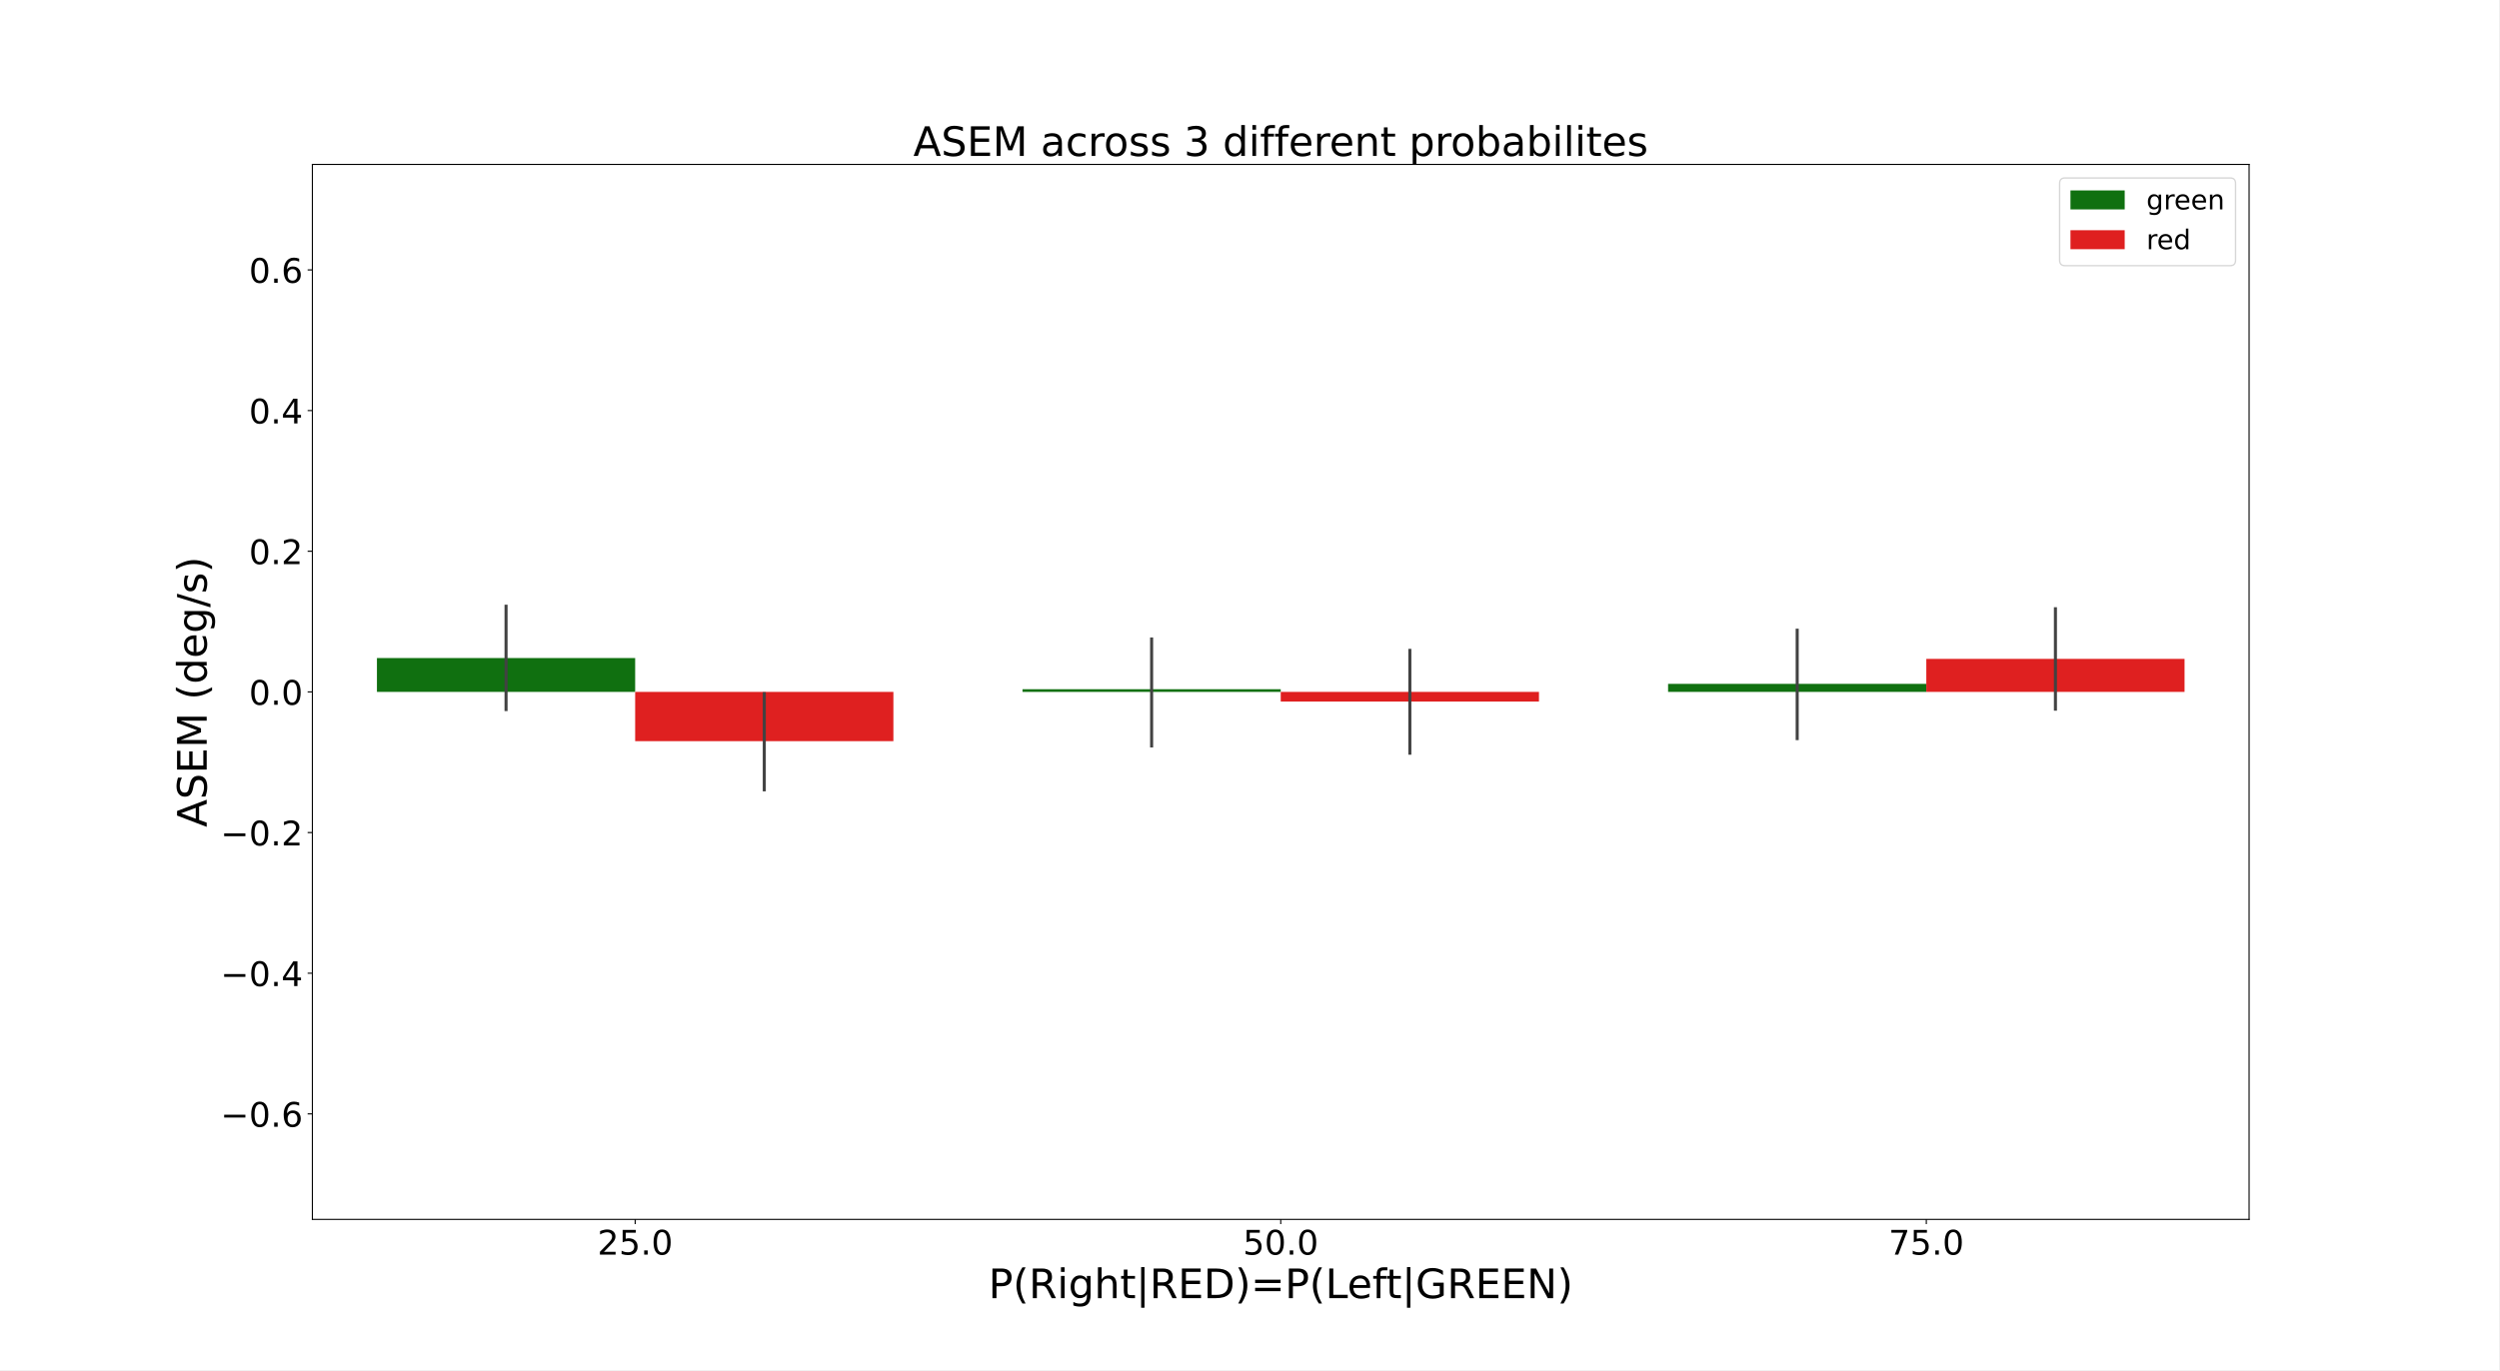
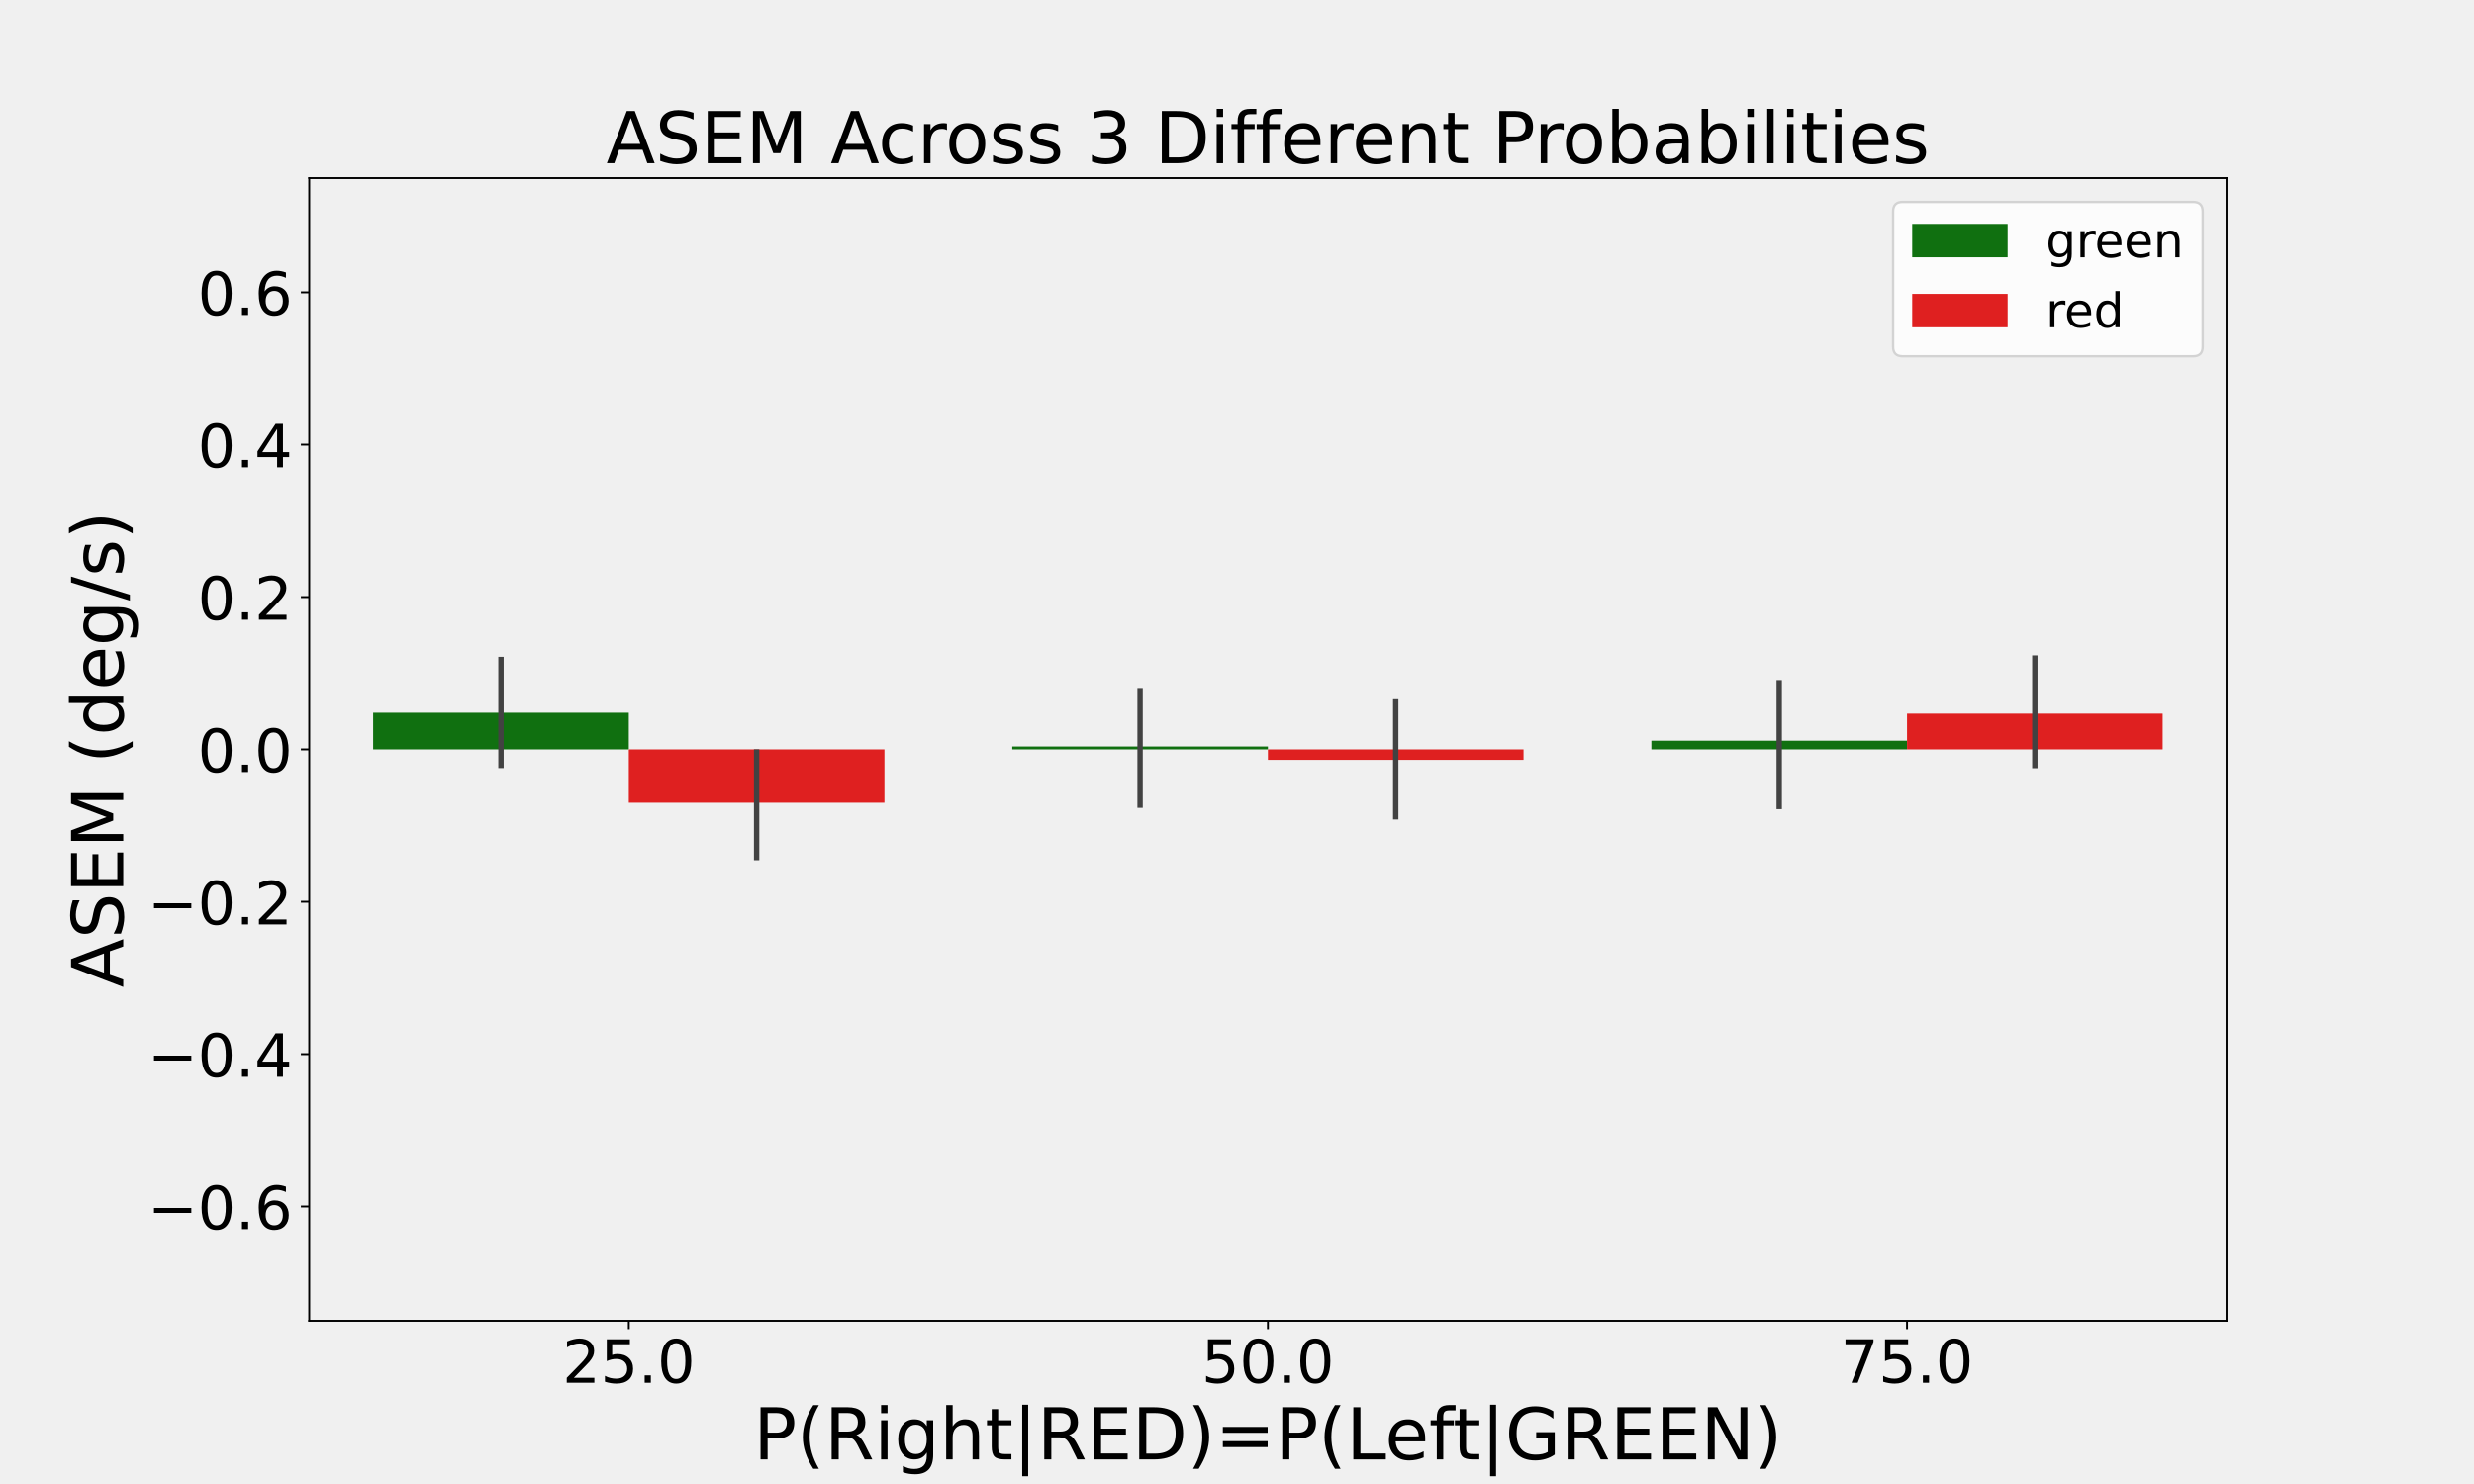
- <svg xmlns="http://www.w3.org/2000/svg" xmlns:xlink="http://www.w3.org/1999/xlink" width="1843.2pt" height="1010.88pt" viewBox="0 0 1843.2 1010.88" version="1.1">
+ <svg xmlns="http://www.w3.org/2000/svg" xmlns:xlink="http://www.w3.org/1999/xlink" width="1036.8pt" height="622.08pt" viewBox="0 0 1036.8 622.08" version="1.1">
  <defs>
    <style type="text/css">*{stroke-linejoin: round; stroke-linecap: butt}</style>
  </defs>
  <g id="figure_1">
    <g id="patch_1">
-       <path d="M 0 1010.88  L 1843.2 1010.88  L 1843.2 0  L 0 0  z " style="fill: #ffffff" />
+       <path d="M 0 622.08  L 1036.8 622.08  L 1036.8 0  L 0 0  L 0 622.08  z " style="fill: none" />
    </g>
    <g id="axes_1">
      <g id="patch_2">
-         <path d="M 230.4 899.683  L 1658.88 899.683  L 1658.88 121.306  L 230.4 121.306  z " style="fill: #ffffff" />
+         <path d="M 129.6 553.651  L 933.12 553.651  L 933.12 74.65  L 129.6 74.65  L 129.6 553.651  z " style="fill: none" />
      </g>
      <g id="patch_3">
-         <path d="M 278.016 510.494  L 468.48 510.494  L 468.48 485.515  L 278.016 485.515  z " clip-path="url(#pc0f246b7dc)" style="fill: #107010" />
+         <path d="M 156.384 314.15  L 263.52 314.15  L 263.52 298.779  L 156.384 298.779  z " clip-path="url(#pee653029ef)" style="fill: #107010" />
      </g>
      <g id="patch_4">
-         <path d="M 754.176 510.494  L 944.64 510.494  L 944.64 508.523  L 754.176 508.523  z " clip-path="url(#pc0f246b7dc)" style="fill: #107010" />
+         <path d="M 424.224 314.15  L 531.36 314.15  L 531.36 312.937  L 424.224 312.937  z " clip-path="url(#pee653029ef)" style="fill: #107010" />
      </g>
      <g id="patch_5">
-         <path d="M 1230.336 510.494  L 1420.8 510.494  L 1420.8 504.566  L 1230.336 504.566  z " clip-path="url(#pc0f246b7dc)" style="fill: #107010" />
+         <path d="M 692.064 314.15  L 799.2 314.15  L 799.2 310.502  L 692.064 310.502  z " clip-path="url(#pee653029ef)" style="fill: #107010" />
      </g>
      <g id="patch_6">
-         <path d="M 468.48 510.494  L 658.944 510.494  L 658.944 546.841  L 468.48 546.841  z " clip-path="url(#pc0f246b7dc)" style="fill: #df2020" />
+         <path d="M 263.52 314.15  L 370.656 314.15  L 370.656 336.517  L 263.52 336.517  z " clip-path="url(#pee653029ef)" style="fill: #df2020" />
      </g>
      <g id="patch_7">
-         <path d="M 944.64 510.494  L 1135.104 510.494  L 1135.104 517.627  L 944.64 517.627  z " clip-path="url(#pc0f246b7dc)" style="fill: #df2020" />
+         <path d="M 531.36 314.15  L 638.496 314.15  L 638.496 318.54  L 531.36 318.54  z " clip-path="url(#pee653029ef)" style="fill: #df2020" />
      </g>
      <g id="patch_8">
-         <path d="M 1420.8 510.494  L 1611.264 510.494  L 1611.264 486.137  L 1420.8 486.137  z " clip-path="url(#pc0f246b7dc)" style="fill: #df2020" />
+         <path d="M 799.2 314.15  L 906.336 314.15  L 906.336 299.161  L 799.2 299.161  z " clip-path="url(#pee653029ef)" style="fill: #df2020" />
      </g>
      <g id="patch_9">
-         <path d="M 468.48 510.494  L 468.48 510.494  L 468.48 510.494  L 468.48 510.494  z " clip-path="url(#pc0f246b7dc)" style="fill: #107010" />
+         <path d="M 263.52 314.15  L 263.52 314.15  L 263.52 314.15  L 263.52 314.15  z " clip-path="url(#pee653029ef)" style="fill: #107010" />
      </g>
      <g id="patch_10">
-         <path d="M 468.48 510.494  L 468.48 510.494  L 468.48 510.494  L 468.48 510.494  z " clip-path="url(#pc0f246b7dc)" style="fill: #df2020" />
+         <path d="M 263.52 314.15  L 263.52 314.15  L 263.52 314.15  L 263.52 314.15  z " clip-path="url(#pee653029ef)" style="fill: #df2020" />
      </g>
      <g id="matplotlib.axis_1">
        <g id="xtick_1">
          <g id="line2d_1">
            <defs>
-               <path id="md66d153319" d="M 0 0  L 0 3.5  " style="stroke: #000000; stroke-width: 0.8" />
+               <path id="m240b2c5d2c" d="M 0 0  L 0 3.5  " style="stroke: #000000; stroke-width: 0.8" />
            </defs>
            <g>
-               <use xlink:href="#md66d153319" x="468.48" y="899.683" style="stroke: #000000; stroke-width: 0.8" />
+               <use xlink:href="#m240b2c5d2c" x="263.52" y="553.651" style="stroke: #000000; stroke-width: 0.8" />
            </g>
          </g>
          <g id="text_1">
-             <g transform="translate(440.648 925.6793) scale(0.25 -0.25)">
+             <g transform="translate(235.688 579.6473) scale(0.25 -0.25)">
              <defs>
                <path id="DejaVuSans-32" d="M 1228 531  L 3431 531  L 3431 0  L 469 0  L 469 531  Q 828 903 1448 1529  Q 2069 2156 2228 2338  Q 2531 2678 2651 2914  Q 2772 3150 2772 3378  Q 2772 3750 2511 3984  Q 2250 4219 1831 4219  Q 1534 4219 1204 4116  Q 875 4013 500 3803  L 500 4441  Q 881 4594 1212 4672  Q 1544 4750 1819 4750  Q 2544 4750 2975 4387  Q 3406 4025 3406 3419  Q 3406 3131 3298 2873  Q 3191 2616 2906 2266  Q 2828 2175 2409 1742  Q 1991 1309 1228 531  z " transform="scale(0.015625)" />
                <path id="DejaVuSans-35" d="M 691 4666  L 3169 4666  L 3169 4134  L 1269 4134  L 1269 2991  Q 1406 3038 1543 3061  Q 1681 3084 1819 3084  Q 2600 3084 3056 2656  Q 3513 2228 3513 1497  Q 3513 744 3044 326  Q 2575 -91 1722 -91  Q 1428 -91 1123 -41  Q 819 9 494 109  L 494 744  Q 775 591 1075 516  Q 1375 441 1709 441  Q 2250 441 2565 725  Q 2881 1009 2881 1497  Q 2881 1984 2565 2268  Q 2250 2553 1709 2553  Q 1456 2553 1204 2497  Q 953 2441 691 2322  L 691 4666  z " transform="scale(0.015625)" />
                <path id="DejaVuSans-2e" d="M 684 794  L 1344 794  L 1344 0  L 684 0  L 684 794  z " transform="scale(0.015625)" />
                <path id="DejaVuSans-30" d="M 2034 4250  Q 1547 4250 1301 3770  Q 1056 3291 1056 2328  Q 1056 1369 1301 889  Q 1547 409 2034 409  Q 2525 409 2770 889  Q 3016 1369 3016 2328  Q 3016 3291 2770 3770  Q 2525 4250 2034 4250  z M 2034 4750  Q 2819 4750 3233 4129  Q 3647 3509 3647 2328  Q 3647 1150 3233 529  Q 2819 -91 2034 -91  Q 1250 -91 836 529  Q 422 1150 422 2328  Q 422 3509 836 4129  Q 1250 4750 2034 4750  z " transform="scale(0.015625)" />
              </defs>
              <use xlink:href="#DejaVuSans-32" />
              <use xlink:href="#DejaVuSans-35" x="63.623" />
              <use xlink:href="#DejaVuSans-2e" x="127.246" />
              <use xlink:href="#DejaVuSans-30" x="159.033" />
            </g>
          </g>
        </g>
        <g id="xtick_2">
          <g id="line2d_2">
            <g>
-               <use xlink:href="#md66d153319" x="944.64" y="899.683" style="stroke: #000000; stroke-width: 0.8" />
+               <use xlink:href="#m240b2c5d2c" x="531.36" y="553.651" style="stroke: #000000; stroke-width: 0.8" />
            </g>
          </g>
          <g id="text_2">
-             <g transform="translate(916.808 925.6793) scale(0.25 -0.25)">
+             <g transform="translate(503.528 579.6473) scale(0.25 -0.25)">
              <use xlink:href="#DejaVuSans-35" />
              <use xlink:href="#DejaVuSans-30" x="63.623" />
              <use xlink:href="#DejaVuSans-2e" x="127.246" />
              <use xlink:href="#DejaVuSans-30" x="159.033" />
            </g>
          </g>
        </g>
        <g id="xtick_3">
          <g id="line2d_3">
            <g>
-               <use xlink:href="#md66d153319" x="1420.8" y="899.683" style="stroke: #000000; stroke-width: 0.8" />
+               <use xlink:href="#m240b2c5d2c" x="799.2" y="553.651" style="stroke: #000000; stroke-width: 0.8" />
            </g>
          </g>
          <g id="text_3">
-             <g transform="translate(1392.968 925.6793) scale(0.25 -0.25)">
+             <g transform="translate(771.368 579.6473) scale(0.25 -0.25)">
              <defs>
                <path id="DejaVuSans-37" d="M 525 4666  L 3525 4666  L 3525 4397  L 1831 0  L 1172 0  L 2766 4134  L 525 4134  L 525 4666  z " transform="scale(0.015625)" />
              </defs>
              <use xlink:href="#DejaVuSans-37" />
              <use xlink:href="#DejaVuSans-35" x="63.623" />
              <use xlink:href="#DejaVuSans-2e" x="127.246" />
              <use xlink:href="#DejaVuSans-30" x="159.033" />
            </g>
          </g>
        </g>
        <g id="text_4">
-           <g transform="translate(729.0689 957.8051) scale(0.3 -0.3)">
+           <g transform="translate(315.7889 611.7731) scale(0.3 -0.3)">
            <defs>
              <path id="DejaVuSans-50" d="M 1259 4147  L 1259 2394  L 2053 2394  Q 2494 2394 2734 2622  Q 2975 2850 2975 3272  Q 2975 3691 2734 3919  Q 2494 4147 2053 4147  L 1259 4147  z M 628 4666  L 2053 4666  Q 2838 4666 3239 4311  Q 3641 3956 3641 3272  Q 3641 2581 3239 2228  Q 2838 1875 2053 1875  L 1259 1875  L 1259 0  L 628 0  L 628 4666  z " transform="scale(0.015625)" />
              <path id="DejaVuSans-28" d="M 1984 4856  Q 1566 4138 1362 3434  Q 1159 2731 1159 2009  Q 1159 1288 1364 580  Q 1569 -128 1984 -844  L 1484 -844  Q 1016 -109 783 600  Q 550 1309 550 2009  Q 550 2706 781 3412  Q 1013 4119 1484 4856  L 1984 4856  z " transform="scale(0.015625)" />
              <path id="DejaVuSans-52" d="M 2841 2188  Q 3044 2119 3236 1894  Q 3428 1669 3622 1275  L 4263 0  L 3584 0  L 2988 1197  Q 2756 1666 2539 1819  Q 2322 1972 1947 1972  L 1259 1972  L 1259 0  L 628 0  L 628 4666  L 2053 4666  Q 2853 4666 3247 4331  Q 3641 3997 3641 3322  Q 3641 2881 3436 2590  Q 3231 2300 2841 2188  z M 1259 4147  L 1259 2491  L 2053 2491  Q 2509 2491 2742 2702  Q 2975 2913 2975 3322  Q 2975 3731 2742 3939  Q 2509 4147 2053 4147  L 1259 4147  z " transform="scale(0.015625)" />
              <path id="DejaVuSans-69" d="M 603 3500  L 1178 3500  L 1178 0  L 603 0  L 603 3500  z M 603 4863  L 1178 4863  L 1178 4134  L 603 4134  L 603 4863  z " transform="scale(0.015625)" />
              <path id="DejaVuSans-67" d="M 2906 1791  Q 2906 2416 2648 2759  Q 2391 3103 1925 3103  Q 1463 3103 1205 2759  Q 947 2416 947 1791  Q 947 1169 1205 825  Q 1463 481 1925 481  Q 2391 481 2648 825  Q 2906 1169 2906 1791  z M 3481 434  Q 3481 -459 3084 -895  Q 2688 -1331 1869 -1331  Q 1566 -1331 1297 -1286  Q 1028 -1241 775 -1147  L 775 -588  Q 1028 -725 1275 -790  Q 1522 -856 1778 -856  Q 2344 -856 2625 -561  Q 2906 -266 2906 331  L 2906 616  Q 2728 306 2450 153  Q 2172 0 1784 0  Q 1141 0 747 490  Q 353 981 353 1791  Q 353 2603 747 3093  Q 1141 3584 1784 3584  Q 2172 3584 2450 3431  Q 2728 3278 2906 2969  L 2906 3500  L 3481 3500  L 3481 434  z " transform="scale(0.015625)" />
              <path id="DejaVuSans-68" d="M 3513 2113  L 3513 0  L 2938 0  L 2938 2094  Q 2938 2591 2744 2837  Q 2550 3084 2163 3084  Q 1697 3084 1428 2787  Q 1159 2491 1159 1978  L 1159 0  L 581 0  L 581 4863  L 1159 4863  L 1159 2956  Q 1366 3272 1645 3428  Q 1925 3584 2291 3584  Q 2894 3584 3203 3211  Q 3513 2838 3513 2113  z " transform="scale(0.015625)" />
              <path id="DejaVuSans-74" d="M 1172 4494  L 1172 3500  L 2356 3500  L 2356 3053  L 1172 3053  L 1172 1153  Q 1172 725 1289 603  Q 1406 481 1766 481  L 2356 481  L 2356 0  L 1766 0  Q 1100 0 847 248  Q 594 497 594 1153  L 594 3053  L 172 3053  L 172 3500  L 594 3500  L 594 4494  L 1172 4494  z " transform="scale(0.015625)" />
              <path id="DejaVuSans-7c" d="M 1344 4891  L 1344 -1509  L 813 -1509  L 813 4891  L 1344 4891  z " transform="scale(0.015625)" />
              <path id="DejaVuSans-45" d="M 628 4666  L 3578 4666  L 3578 4134  L 1259 4134  L 1259 2753  L 3481 2753  L 3481 2222  L 1259 2222  L 1259 531  L 3634 531  L 3634 0  L 628 0  L 628 4666  z " transform="scale(0.015625)" />
              <path id="DejaVuSans-44" d="M 1259 4147  L 1259 519  L 2022 519  Q 2988 519 3436 956  Q 3884 1394 3884 2338  Q 3884 3275 3436 3711  Q 2988 4147 2022 4147  L 1259 4147  z M 628 4666  L 1925 4666  Q 3281 4666 3915 4102  Q 4550 3538 4550 2338  Q 4550 1131 3912 565  Q 3275 0 1925 0  L 628 0  L 628 4666  z " transform="scale(0.015625)" />
              <path id="DejaVuSans-29" d="M 513 4856  L 1013 4856  Q 1481 4119 1714 3412  Q 1947 2706 1947 2009  Q 1947 1309 1714 600  Q 1481 -109 1013 -844  L 513 -844  Q 928 -128 1133 580  Q 1338 1288 1338 2009  Q 1338 2731 1133 3434  Q 928 4138 513 4856  z " transform="scale(0.015625)" />
              <path id="DejaVuSans-3d" d="M 678 2906  L 4684 2906  L 4684 2381  L 678 2381  L 678 2906  z M 678 1631  L 4684 1631  L 4684 1100  L 678 1100  L 678 1631  z " transform="scale(0.015625)" />
              <path id="DejaVuSans-4c" d="M 628 4666  L 1259 4666  L 1259 531  L 3531 531  L 3531 0  L 628 0  L 628 4666  z " transform="scale(0.015625)" />
              <path id="DejaVuSans-65" d="M 3597 1894  L 3597 1613  L 953 1613  Q 991 1019 1311 708  Q 1631 397 2203 397  Q 2534 397 2845 478  Q 3156 559 3463 722  L 3463 178  Q 3153 47 2828 -22  Q 2503 -91 2169 -91  Q 1331 -91 842 396  Q 353 884 353 1716  Q 353 2575 817 3079  Q 1281 3584 2069 3584  Q 2775 3584 3186 3129  Q 3597 2675 3597 1894  z M 3022 2063  Q 3016 2534 2758 2815  Q 2500 3097 2075 3097  Q 1594 3097 1305 2825  Q 1016 2553 972 2059  L 3022 2063  z " transform="scale(0.015625)" />
              <path id="DejaVuSans-66" d="M 2375 4863  L 2375 4384  L 1825 4384  Q 1516 4384 1395 4259  Q 1275 4134 1275 3809  L 1275 3500  L 2222 3500  L 2222 3053  L 1275 3053  L 1275 0  L 697 0  L 697 3053  L 147 3053  L 147 3500  L 697 3500  L 697 3744  Q 697 4328 969 4595  Q 1241 4863 1831 4863  L 2375 4863  z " transform="scale(0.015625)" />
              <path id="DejaVuSans-47" d="M 3809 666  L 3809 1919  L 2778 1919  L 2778 2438  L 4434 2438  L 4434 434  Q 4069 175 3628 42  Q 3188 -91 2688 -91  Q 1594 -91 976 548  Q 359 1188 359 2328  Q 359 3472 976 4111  Q 1594 4750 2688 4750  Q 3144 4750 3555 4637  Q 3966 4525 4313 4306  L 4313 3634  Q 3963 3931 3569 4081  Q 3175 4231 2741 4231  Q 1884 4231 1454 3753  Q 1025 3275 1025 2328  Q 1025 1384 1454 906  Q 1884 428 2741 428  Q 3075 428 3337 486  Q 3600 544 3809 666  z " transform="scale(0.015625)" />
              <path id="DejaVuSans-4e" d="M 628 4666  L 1478 4666  L 3547 763  L 3547 4666  L 4159 4666  L 4159 0  L 3309 0  L 1241 3903  L 1241 0  L 628 0  L 628 4666  z " transform="scale(0.015625)" />
            </defs>
            <use xlink:href="#DejaVuSans-50" />
            <use xlink:href="#DejaVuSans-28" x="60.303" />
            <use xlink:href="#DejaVuSans-52" x="99.316" />
            <use xlink:href="#DejaVuSans-69" x="168.799" />
            <use xlink:href="#DejaVuSans-67" x="196.582" />
            <use xlink:href="#DejaVuSans-68" x="260.059" />
            <use xlink:href="#DejaVuSans-74" x="323.438" />
            <use xlink:href="#DejaVuSans-7c" x="362.646" />
            <use xlink:href="#DejaVuSans-52" x="396.338" />
            <use xlink:href="#DejaVuSans-45" x="465.82" />
            <use xlink:href="#DejaVuSans-44" x="529.004" />
            <use xlink:href="#DejaVuSans-29" x="606.006" />
            <use xlink:href="#DejaVuSans-3d" x="645.02" />
            <use xlink:href="#DejaVuSans-50" x="728.809" />
            <use xlink:href="#DejaVuSans-28" x="789.111" />
            <use xlink:href="#DejaVuSans-4c" x="828.125" />
            <use xlink:href="#DejaVuSans-65" x="882.088" />
            <use xlink:href="#DejaVuSans-66" x="943.611" />
            <use xlink:href="#DejaVuSans-74" x="977.066" />
            <use xlink:href="#DejaVuSans-7c" x="1016.275" />
            <use xlink:href="#DejaVuSans-47" x="1049.967" />
            <use xlink:href="#DejaVuSans-52" x="1127.457" />
            <use xlink:href="#DejaVuSans-45" x="1196.939" />
            <use xlink:href="#DejaVuSans-45" x="1260.123" />
            <use xlink:href="#DejaVuSans-4e" x="1323.307" />
            <use xlink:href="#DejaVuSans-29" x="1398.111" />
          </g>
        </g>
      </g>
      <g id="matplotlib.axis_2">
        <g id="ytick_1">
          <g id="line2d_4">
            <defs>
-               <path id="mf4f7c6f38d" d="M 0 0  L -3.5 0  " style="stroke: #000000; stroke-width: 0.8" />
+               <path id="m20b56fc4c2" d="M 0 0  L -3.5 0  " style="stroke: #000000; stroke-width: 0.8" />
            </defs>
            <g>
-               <use xlink:href="#mf4f7c6f38d" x="230.4" y="821.845" style="stroke: #000000; stroke-width: 0.8" />
+               <use xlink:href="#m20b56fc4c2" x="129.6" y="505.751" style="stroke: #000000; stroke-width: 0.8" />
            </g>
          </g>
          <g id="text_5">
-             <g transform="translate(162.693 831.3435) scale(0.25 -0.25)">
+             <g transform="translate(61.89297 515.2491) scale(0.25 -0.25)">
              <defs>
                <path id="DejaVuSans-2212" d="M 678 2272  L 4684 2272  L 4684 1741  L 678 1741  L 678 2272  z " transform="scale(0.015625)" />
                <path id="DejaVuSans-36" d="M 2113 2584  Q 1688 2584 1439 2293  Q 1191 2003 1191 1497  Q 1191 994 1439 701  Q 1688 409 2113 409  Q 2538 409 2786 701  Q 3034 994 3034 1497  Q 3034 2003 2786 2293  Q 2538 2584 2113 2584  z M 3366 4563  L 3366 3988  Q 3128 4100 2886 4159  Q 2644 4219 2406 4219  Q 1781 4219 1451 3797  Q 1122 3375 1075 2522  Q 1259 2794 1537 2939  Q 1816 3084 2150 3084  Q 2853 3084 3261 2657  Q 3669 2231 3669 1497  Q 3669 778 3244 343  Q 2819 -91 2113 -91  Q 1303 -91 875 529  Q 447 1150 447 2328  Q 447 3434 972 4092  Q 1497 4750 2381 4750  Q 2619 4750 2861 4703  Q 3103 4656 3366 4563  z " transform="scale(0.015625)" />
              </defs>
              <use xlink:href="#DejaVuSans-2212" />
              <use xlink:href="#DejaVuSans-30" x="83.789" />
              <use xlink:href="#DejaVuSans-2e" x="147.412" />
              <use xlink:href="#DejaVuSans-36" x="179.199" />
            </g>
          </g>
        </g>
        <g id="ytick_2">
          <g id="line2d_5">
            <g>
-               <use xlink:href="#mf4f7c6f38d" x="230.4" y="718.062" style="stroke: #000000; stroke-width: 0.8" />
+               <use xlink:href="#m20b56fc4c2" x="129.6" y="441.884" style="stroke: #000000; stroke-width: 0.8" />
            </g>
          </g>
          <g id="text_6">
-             <g transform="translate(162.693 727.5598) scale(0.25 -0.25)">
+             <g transform="translate(61.89297 451.3822) scale(0.25 -0.25)">
              <defs>
                <path id="DejaVuSans-34" d="M 2419 4116  L 825 1625  L 2419 1625  L 2419 4116  z M 2253 4666  L 3047 4666  L 3047 1625  L 3713 1625  L 3713 1100  L 3047 1100  L 3047 0  L 2419 0  L 2419 1100  L 313 1100  L 313 1709  L 2253 4666  z " transform="scale(0.015625)" />
              </defs>
              <use xlink:href="#DejaVuSans-2212" />
              <use xlink:href="#DejaVuSans-30" x="83.789" />
              <use xlink:href="#DejaVuSans-2e" x="147.412" />
              <use xlink:href="#DejaVuSans-34" x="179.199" />
            </g>
          </g>
        </g>
        <g id="ytick_3">
          <g id="line2d_6">
            <g>
-               <use xlink:href="#mf4f7c6f38d" x="230.4" y="614.278" style="stroke: #000000; stroke-width: 0.8" />
+               <use xlink:href="#m20b56fc4c2" x="129.6" y="378.017" style="stroke: #000000; stroke-width: 0.8" />
            </g>
          </g>
          <g id="text_7">
-             <g transform="translate(162.693 623.7761) scale(0.25 -0.25)">
+             <g transform="translate(61.89297 387.5153) scale(0.25 -0.25)">
              <use xlink:href="#DejaVuSans-2212" />
              <use xlink:href="#DejaVuSans-30" x="83.789" />
              <use xlink:href="#DejaVuSans-2e" x="147.412" />
              <use xlink:href="#DejaVuSans-32" x="179.199" />
            </g>
          </g>
        </g>
        <g id="ytick_4">
          <g id="line2d_7">
            <g>
-               <use xlink:href="#mf4f7c6f38d" x="230.4" y="510.494" style="stroke: #000000; stroke-width: 0.8" />
+               <use xlink:href="#m20b56fc4c2" x="129.6" y="314.15" style="stroke: #000000; stroke-width: 0.8" />
            </g>
          </g>
          <g id="text_8">
-             <g transform="translate(183.6422 519.9924) scale(0.25 -0.25)">
+             <g transform="translate(82.84219 323.6484) scale(0.25 -0.25)">
              <use xlink:href="#DejaVuSans-30" />
              <use xlink:href="#DejaVuSans-2e" x="63.623" />
              <use xlink:href="#DejaVuSans-30" x="95.41" />
            </g>
          </g>
        </g>
        <g id="ytick_5">
          <g id="line2d_8">
            <g>
-               <use xlink:href="#mf4f7c6f38d" x="230.4" y="406.711" style="stroke: #000000; stroke-width: 0.8" />
+               <use xlink:href="#m20b56fc4c2" x="129.6" y="250.284" style="stroke: #000000; stroke-width: 0.8" />
            </g>
          </g>
          <g id="text_9">
-             <g transform="translate(183.6422 416.2088) scale(0.25 -0.25)">
+             <g transform="translate(82.84219 259.7816) scale(0.25 -0.25)">
              <use xlink:href="#DejaVuSans-30" />
              <use xlink:href="#DejaVuSans-2e" x="63.623" />
              <use xlink:href="#DejaVuSans-32" x="95.41" />
            </g>
          </g>
        </g>
        <g id="ytick_6">
          <g id="line2d_9">
            <g>
-               <use xlink:href="#mf4f7c6f38d" x="230.4" y="302.927" style="stroke: #000000; stroke-width: 0.8" />
+               <use xlink:href="#m20b56fc4c2" x="129.6" y="186.417" style="stroke: #000000; stroke-width: 0.8" />
            </g>
          </g>
          <g id="text_10">
-             <g transform="translate(183.6422 312.4251) scale(0.25 -0.25)">
+             <g transform="translate(82.84219 195.9147) scale(0.25 -0.25)">
              <use xlink:href="#DejaVuSans-30" />
              <use xlink:href="#DejaVuSans-2e" x="63.623" />
              <use xlink:href="#DejaVuSans-34" x="95.41" />
            </g>
          </g>
        </g>
        <g id="ytick_7">
          <g id="line2d_10">
            <g>
-               <use xlink:href="#mf4f7c6f38d" x="230.4" y="199.143" style="stroke: #000000; stroke-width: 0.8" />
+               <use xlink:href="#m20b56fc4c2" x="129.6" y="122.55" style="stroke: #000000; stroke-width: 0.8" />
            </g>
          </g>
          <g id="text_11">
-             <g transform="translate(183.6422 208.6414) scale(0.25 -0.25)">
+             <g transform="translate(82.84219 132.0478) scale(0.25 -0.25)">
              <use xlink:href="#DejaVuSans-30" />
              <use xlink:href="#DejaVuSans-2e" x="63.623" />
              <use xlink:href="#DejaVuSans-36" x="95.41" />
            </g>
          </g>
        </g>
        <g id="text_12">
-           <g transform="translate(152.4539 610.3124) rotate(-90) scale(0.3 -0.3)">
+           <g transform="translate(51.65391 413.9684) rotate(-90) scale(0.3 -0.3)">
            <defs>
              <path id="DejaVuSans-41" d="M 2188 4044  L 1331 1722  L 3047 1722  L 2188 4044  z M 1831 4666  L 2547 4666  L 4325 0  L 3669 0  L 3244 1197  L 1141 1197  L 716 0  L 50 0  L 1831 4666  z " transform="scale(0.015625)" />
              <path id="DejaVuSans-53" d="M 3425 4513  L 3425 3897  Q 3066 4069 2747 4153  Q 2428 4238 2131 4238  Q 1616 4238 1336 4038  Q 1056 3838 1056 3469  Q 1056 3159 1242 3001  Q 1428 2844 1947 2747  L 2328 2669  Q 3034 2534 3370 2195  Q 3706 1856 3706 1288  Q 3706 609 3251 259  Q 2797 -91 1919 -91  Q 1588 -91 1214 -16  Q 841 59 441 206  L 441 856  Q 825 641 1194 531  Q 1563 422 1919 422  Q 2459 422 2753 634  Q 3047 847 3047 1241  Q 3047 1584 2836 1778  Q 2625 1972 2144 2069  L 1759 2144  Q 1053 2284 737 2584  Q 422 2884 422 3419  Q 422 4038 858 4394  Q 1294 4750 2059 4750  Q 2388 4750 2728 4690  Q 3069 4631 3425 4513  z " transform="scale(0.015625)" />
              <path id="DejaVuSans-4d" d="M 628 4666  L 1569 4666  L 2759 1491  L 3956 4666  L 4897 4666  L 4897 0  L 4281 0  L 4281 4097  L 3078 897  L 2444 897  L 1241 4097  L 1241 0  L 628 0  L 628 4666  z " transform="scale(0.015625)" />
              <path id="DejaVuSans-20" transform="scale(0.015625)" />
              <path id="DejaVuSans-64" d="M 2906 2969  L 2906 4863  L 3481 4863  L 3481 0  L 2906 0  L 2906 525  Q 2725 213 2448 61  Q 2172 -91 1784 -91  Q 1150 -91 751 415  Q 353 922 353 1747  Q 353 2572 751 3078  Q 1150 3584 1784 3584  Q 2172 3584 2448 3432  Q 2725 3281 2906 2969  z M 947 1747  Q 947 1113 1208 752  Q 1469 391 1925 391  Q 2381 391 2643 752  Q 2906 1113 2906 1747  Q 2906 2381 2643 2742  Q 2381 3103 1925 3103  Q 1469 3103 1208 2742  Q 947 2381 947 1747  z " transform="scale(0.015625)" />
              <path id="DejaVuSans-2f" d="M 1625 4666  L 2156 4666  L 531 -594  L 0 -594  L 1625 4666  z " transform="scale(0.015625)" />
              <path id="DejaVuSans-73" d="M 2834 3397  L 2834 2853  Q 2591 2978 2328 3040  Q 2066 3103 1784 3103  Q 1356 3103 1142 2972  Q 928 2841 928 2578  Q 928 2378 1081 2264  Q 1234 2150 1697 2047  L 1894 2003  Q 2506 1872 2764 1633  Q 3022 1394 3022 966  Q 3022 478 2636 193  Q 2250 -91 1575 -91  Q 1294 -91 989 -36  Q 684 19 347 128  L 347 722  Q 666 556 975 473  Q 1284 391 1588 391  Q 1994 391 2212 530  Q 2431 669 2431 922  Q 2431 1156 2273 1281  Q 2116 1406 1581 1522  L 1381 1569  Q 847 1681 609 1914  Q 372 2147 372 2553  Q 372 3047 722 3315  Q 1072 3584 1716 3584  Q 2034 3584 2315 3537  Q 2597 3491 2834 3397  z " transform="scale(0.015625)" />
            </defs>
            <use xlink:href="#DejaVuSans-41" />
            <use xlink:href="#DejaVuSans-53" x="68.408" />
            <use xlink:href="#DejaVuSans-45" x="131.885" />
            <use xlink:href="#DejaVuSans-4d" x="195.068" />
            <use xlink:href="#DejaVuSans-20" x="281.348" />
            <use xlink:href="#DejaVuSans-28" x="313.135" />
            <use xlink:href="#DejaVuSans-64" x="352.148" />
            <use xlink:href="#DejaVuSans-65" x="415.625" />
            <use xlink:href="#DejaVuSans-67" x="477.148" />
            <use xlink:href="#DejaVuSans-2f" x="540.625" />
            <use xlink:href="#DejaVuSans-73" x="574.316" />
            <use xlink:href="#DejaVuSans-29" x="626.416" />
          </g>
        </g>
      </g>
      <g id="line2d_11">
-         <path d="M 373.248 523.538  L 373.248 447.273  " clip-path="url(#pc0f246b7dc)" style="fill: none; stroke: #424242; stroke-width: 2.25; stroke-linecap: square" />
+         <path d="M 209.952 320.856  L 209.952 276.477  " clip-path="url(#pee653029ef)" style="fill: none; stroke: #424242; stroke-width: 2.25; stroke-linecap: square" />
      </g>
      <g id="line2d_12">
-         <path d="M 849.408 550.353  L 849.408 471.469  " clip-path="url(#pc0f246b7dc)" style="fill: none; stroke: #424242; stroke-width: 2.25; stroke-linecap: square" />
+         <path d="M 477.792 337.543  L 477.792 289.522  " clip-path="url(#pee653029ef)" style="fill: none; stroke: #424242; stroke-width: 2.25; stroke-linecap: square" />
      </g>
      <g id="line2d_13">
-         <path d="M 1325.568 544.939  L 1325.568 464.969  " clip-path="url(#pc0f246b7dc)" style="fill: none; stroke: #424242; stroke-width: 2.25; stroke-linecap: square" />
+         <path d="M 745.632 338.079  L 745.632 286.21  " clip-path="url(#pee653029ef)" style="fill: none; stroke: #424242; stroke-width: 2.25; stroke-linecap: square" />
      </g>
      <g id="line2d_14">
-         <path d="M 563.712 582.752  L 563.712 511.792  " clip-path="url(#pc0f246b7dc)" style="fill: none; stroke: #424242; stroke-width: 2.25; stroke-linecap: square" />
+         <path d="M 317.088 359.48  L 317.088 315.242  " clip-path="url(#pee653029ef)" style="fill: none; stroke: #424242; stroke-width: 2.25; stroke-linecap: square" />
      </g>
      <g id="line2d_15">
-         <path d="M 1039.872 555.739  L 1039.872 479.871  " clip-path="url(#pc0f246b7dc)" style="fill: none; stroke: #424242; stroke-width: 2.25; stroke-linecap: square" />
+         <path d="M 584.928 342.409  L 584.928 294.235  " clip-path="url(#pee653029ef)" style="fill: none; stroke: #424242; stroke-width: 2.25; stroke-linecap: square" />
      </g>
      <g id="line2d_16">
-         <path d="M 1516.032 523.204  L 1516.032 449.17  " clip-path="url(#pc0f246b7dc)" style="fill: none; stroke: #424242; stroke-width: 2.25; stroke-linecap: square" />
+         <path d="M 852.768 320.91  L 852.768 275.859  " clip-path="url(#pee653029ef)" style="fill: none; stroke: #424242; stroke-width: 2.25; stroke-linecap: square" />
      </g>
      <g id="patch_11">
-         <path d="M 230.4 899.683  L 230.4 121.306  " style="fill: none; stroke: #000000; stroke-width: 0.8; stroke-linejoin: miter; stroke-linecap: square" />
+         <path d="M 129.6 553.651  L 129.6 74.65  " style="fill: none; stroke: #000000; stroke-width: 0.8; stroke-linejoin: miter; stroke-linecap: square" />
      </g>
      <g id="patch_12">
-         <path d="M 1658.88 899.683  L 1658.88 121.306  " style="fill: none; stroke: #000000; stroke-width: 0.8; stroke-linejoin: miter; stroke-linecap: square" />
+         <path d="M 933.12 553.651  L 933.12 74.65  " style="fill: none; stroke: #000000; stroke-width: 0.8; stroke-linejoin: miter; stroke-linecap: square" />
      </g>
      <g id="patch_13">
-         <path d="M 230.4 899.683  L 1658.88 899.683  " style="fill: none; stroke: #000000; stroke-width: 0.8; stroke-linejoin: miter; stroke-linecap: square" />
+         <path d="M 129.6 553.651  L 933.12 553.651  " style="fill: none; stroke: #000000; stroke-width: 0.8; stroke-linejoin: miter; stroke-linecap: square" />
      </g>
      <g id="patch_14">
-         <path d="M 230.4 121.306  L 1658.88 121.306  " style="fill: none; stroke: #000000; stroke-width: 0.8; stroke-linejoin: miter; stroke-linecap: square" />
+         <path d="M 129.6 74.65  L 933.12 74.65  " style="fill: none; stroke: #000000; stroke-width: 0.8; stroke-linejoin: miter; stroke-linecap: square" />
      </g>
      <g id="text_13">
-         <g transform="translate(673.6298 115.0665) scale(0.3 -0.3)">
+         <g transform="translate(254.0897 68.41054) scale(0.3 -0.3)">
          <defs>
-             <path id="DejaVuSans-61" d="M 2194 1759  Q 1497 1759 1228 1600  Q 959 1441 959 1056  Q 959 750 1161 570  Q 1363 391 1709 391  Q 2188 391 2477 730  Q 2766 1069 2766 1631  L 2766 1759  L 2194 1759  z M 3341 1997  L 3341 0  L 2766 0  L 2766 531  Q 2569 213 2275 61  Q 1981 -91 1556 -91  Q 1019 -91 701 211  Q 384 513 384 1019  Q 384 1609 779 1909  Q 1175 2209 1959 2209  L 2766 2209  L 2766 2266  Q 2766 2663 2505 2880  Q 2244 3097 1772 3097  Q 1472 3097 1187 3025  Q 903 2953 641 2809  L 641 3341  Q 956 3463 1253 3523  Q 1550 3584 1831 3584  Q 2591 3584 2966 3190  Q 3341 2797 3341 1997  z " transform="scale(0.015625)" />
            <path id="DejaVuSans-63" d="M 3122 3366  L 3122 2828  Q 2878 2963 2633 3030  Q 2388 3097 2138 3097  Q 1578 3097 1268 2742  Q 959 2388 959 1747  Q 959 1106 1268 751  Q 1578 397 2138 397  Q 2388 397 2633 464  Q 2878 531 3122 666  L 3122 134  Q 2881 22 2623 -34  Q 2366 -91 2075 -91  Q 1284 -91 818 406  Q 353 903 353 1747  Q 353 2603 823 3093  Q 1294 3584 2113 3584  Q 2378 3584 2631 3529  Q 2884 3475 3122 3366  z " transform="scale(0.015625)" />
            <path id="DejaVuSans-72" d="M 2631 2963  Q 2534 3019 2420 3045  Q 2306 3072 2169 3072  Q 1681 3072 1420 2755  Q 1159 2438 1159 1844  L 1159 0  L 581 0  L 581 3500  L 1159 3500  L 1159 2956  Q 1341 3275 1631 3429  Q 1922 3584 2338 3584  Q 2397 3584 2469 3576  Q 2541 3569 2628 3553  L 2631 2963  z " transform="scale(0.015625)" />
            <path id="DejaVuSans-6f" d="M 1959 3097  Q 1497 3097 1228 2736  Q 959 2375 959 1747  Q 959 1119 1226 758  Q 1494 397 1959 397  Q 2419 397 2687 759  Q 2956 1122 2956 1747  Q 2956 2369 2687 2733  Q 2419 3097 1959 3097  z M 1959 3584  Q 2709 3584 3137 3096  Q 3566 2609 3566 1747  Q 3566 888 3137 398  Q 2709 -91 1959 -91  Q 1206 -91 779 398  Q 353 888 353 1747  Q 353 2609 779 3096  Q 1206 3584 1959 3584  z " transform="scale(0.015625)" />
            <path id="DejaVuSans-33" d="M 2597 2516  Q 3050 2419 3304 2112  Q 3559 1806 3559 1356  Q 3559 666 3084 287  Q 2609 -91 1734 -91  Q 1441 -91 1130 -33  Q 819 25 488 141  L 488 750  Q 750 597 1062 519  Q 1375 441 1716 441  Q 2309 441 2620 675  Q 2931 909 2931 1356  Q 2931 1769 2642 2001  Q 2353 2234 1838 2234  L 1294 2234  L 1294 2753  L 1863 2753  Q 2328 2753 2575 2939  Q 2822 3125 2822 3475  Q 2822 3834 2567 4026  Q 2313 4219 1838 4219  Q 1578 4219 1281 4162  Q 984 4106 628 3988  L 628 4550  Q 988 4650 1302 4700  Q 1616 4750 1894 4750  Q 2613 4750 3031 4423  Q 3450 4097 3450 3541  Q 3450 3153 3228 2886  Q 3006 2619 2597 2516  z " transform="scale(0.015625)" />
            <path id="DejaVuSans-6e" d="M 3513 2113  L 3513 0  L 2938 0  L 2938 2094  Q 2938 2591 2744 2837  Q 2550 3084 2163 3084  Q 1697 3084 1428 2787  Q 1159 2491 1159 1978  L 1159 0  L 581 0  L 581 3500  L 1159 3500  L 1159 2956  Q 1366 3272 1645 3428  Q 1925 3584 2291 3584  Q 2894 3584 3203 3211  Q 3513 2838 3513 2113  z " transform="scale(0.015625)" />
-             <path id="DejaVuSans-70" d="M 1159 525  L 1159 -1331  L 581 -1331  L 581 3500  L 1159 3500  L 1159 2969  Q 1341 3281 1617 3432  Q 1894 3584 2278 3584  Q 2916 3584 3314 3078  Q 3713 2572 3713 1747  Q 3713 922 3314 415  Q 2916 -91 2278 -91  Q 1894 -91 1617 61  Q 1341 213 1159 525  z M 3116 1747  Q 3116 2381 2855 2742  Q 2594 3103 2138 3103  Q 1681 3103 1420 2742  Q 1159 2381 1159 1747  Q 1159 1113 1420 752  Q 1681 391 2138 391  Q 2594 391 2855 752  Q 3116 1113 3116 1747  z " transform="scale(0.015625)" />
            <path id="DejaVuSans-62" d="M 3116 1747  Q 3116 2381 2855 2742  Q 2594 3103 2138 3103  Q 1681 3103 1420 2742  Q 1159 2381 1159 1747  Q 1159 1113 1420 752  Q 1681 391 2138 391  Q 2594 391 2855 752  Q 3116 1113 3116 1747  z M 1159 2969  Q 1341 3281 1617 3432  Q 1894 3584 2278 3584  Q 2916 3584 3314 3078  Q 3713 2572 3713 1747  Q 3713 922 3314 415  Q 2916 -91 2278 -91  Q 1894 -91 1617 61  Q 1341 213 1159 525  L 1159 0  L 581 0  L 581 4863  L 1159 4863  L 1159 2969  z " transform="scale(0.015625)" />
+             <path id="DejaVuSans-61" d="M 2194 1759  Q 1497 1759 1228 1600  Q 959 1441 959 1056  Q 959 750 1161 570  Q 1363 391 1709 391  Q 2188 391 2477 730  Q 2766 1069 2766 1631  L 2766 1759  L 2194 1759  z M 3341 1997  L 3341 0  L 2766 0  L 2766 531  Q 2569 213 2275 61  Q 1981 -91 1556 -91  Q 1019 -91 701 211  Q 384 513 384 1019  Q 384 1609 779 1909  Q 1175 2209 1959 2209  L 2766 2209  L 2766 2266  Q 2766 2663 2505 2880  Q 2244 3097 1772 3097  Q 1472 3097 1187 3025  Q 903 2953 641 2809  L 641 3341  Q 956 3463 1253 3523  Q 1550 3584 1831 3584  Q 2591 3584 2966 3190  Q 3341 2797 3341 1997  z " transform="scale(0.015625)" />
            <path id="DejaVuSans-6c" d="M 603 4863  L 1178 4863  L 1178 0  L 603 0  L 603 4863  z " transform="scale(0.015625)" />
          </defs>
          <use xlink:href="#DejaVuSans-41" />
          <use xlink:href="#DejaVuSans-53" x="68.408" />
          <use xlink:href="#DejaVuSans-45" x="131.885" />
          <use xlink:href="#DejaVuSans-4d" x="195.068" />
          <use xlink:href="#DejaVuSans-20" x="281.348" />
-           <use xlink:href="#DejaVuSans-61" x="313.135" />
-           <use xlink:href="#DejaVuSans-63" x="374.414" />
-           <use xlink:href="#DejaVuSans-72" x="429.395" />
-           <use xlink:href="#DejaVuSans-6f" x="468.258" />
-           <use xlink:href="#DejaVuSans-73" x="529.439" />
-           <use xlink:href="#DejaVuSans-73" x="581.539" />
-           <use xlink:href="#DejaVuSans-20" x="633.639" />
-           <use xlink:href="#DejaVuSans-33" x="665.426" />
-           <use xlink:href="#DejaVuSans-20" x="729.049" />
-           <use xlink:href="#DejaVuSans-64" x="760.836" />
-           <use xlink:href="#DejaVuSans-69" x="824.312" />
-           <use xlink:href="#DejaVuSans-66" x="852.096" />
-           <use xlink:href="#DejaVuSans-66" x="887.301" />
-           <use xlink:href="#DejaVuSans-65" x="922.506" />
-           <use xlink:href="#DejaVuSans-72" x="984.029" />
-           <use xlink:href="#DejaVuSans-65" x="1022.893" />
-           <use xlink:href="#DejaVuSans-6e" x="1084.416" />
-           <use xlink:href="#DejaVuSans-74" x="1147.795" />
-           <use xlink:href="#DejaVuSans-20" x="1187.004" />
-           <use xlink:href="#DejaVuSans-70" x="1218.791" />
-           <use xlink:href="#DejaVuSans-72" x="1282.268" />
-           <use xlink:href="#DejaVuSans-6f" x="1321.131" />
-           <use xlink:href="#DejaVuSans-62" x="1382.312" />
-           <use xlink:href="#DejaVuSans-61" x="1445.789" />
-           <use xlink:href="#DejaVuSans-62" x="1507.068" />
-           <use xlink:href="#DejaVuSans-69" x="1570.545" />
-           <use xlink:href="#DejaVuSans-6c" x="1598.328" />
-           <use xlink:href="#DejaVuSans-69" x="1626.111" />
-           <use xlink:href="#DejaVuSans-74" x="1653.895" />
-           <use xlink:href="#DejaVuSans-65" x="1693.104" />
-           <use xlink:href="#DejaVuSans-73" x="1754.627" />
+           <use xlink:href="#DejaVuSans-41" x="313.135" />
+           <use xlink:href="#DejaVuSans-63" x="379.793" />
+           <use xlink:href="#DejaVuSans-72" x="434.773" />
+           <use xlink:href="#DejaVuSans-6f" x="473.637" />
+           <use xlink:href="#DejaVuSans-73" x="534.818" />
+           <use xlink:href="#DejaVuSans-73" x="586.918" />
+           <use xlink:href="#DejaVuSans-20" x="639.018" />
+           <use xlink:href="#DejaVuSans-33" x="670.805" />
+           <use xlink:href="#DejaVuSans-20" x="734.428" />
+           <use xlink:href="#DejaVuSans-44" x="766.215" />
+           <use xlink:href="#DejaVuSans-69" x="843.217" />
+           <use xlink:href="#DejaVuSans-66" x="871" />
+           <use xlink:href="#DejaVuSans-66" x="906.205" />
+           <use xlink:href="#DejaVuSans-65" x="941.41" />
+           <use xlink:href="#DejaVuSans-72" x="1002.934" />
+           <use xlink:href="#DejaVuSans-65" x="1041.797" />
+           <use xlink:href="#DejaVuSans-6e" x="1103.32" />
+           <use xlink:href="#DejaVuSans-74" x="1166.699" />
+           <use xlink:href="#DejaVuSans-20" x="1205.908" />
+           <use xlink:href="#DejaVuSans-50" x="1237.695" />
+           <use xlink:href="#DejaVuSans-72" x="1296.248" />
+           <use xlink:href="#DejaVuSans-6f" x="1335.111" />
+           <use xlink:href="#DejaVuSans-62" x="1396.293" />
+           <use xlink:href="#DejaVuSans-61" x="1459.77" />
+           <use xlink:href="#DejaVuSans-62" x="1521.049" />
+           <use xlink:href="#DejaVuSans-69" x="1584.525" />
+           <use xlink:href="#DejaVuSans-6c" x="1612.309" />
+           <use xlink:href="#DejaVuSans-69" x="1640.092" />
+           <use xlink:href="#DejaVuSans-74" x="1667.875" />
+           <use xlink:href="#DejaVuSans-69" x="1707.084" />
+           <use xlink:href="#DejaVuSans-65" x="1734.867" />
+           <use xlink:href="#DejaVuSans-73" x="1796.391" />
        </g>
      </g>
      <g id="legend_1">
        <g id="patch_15">
-           <path d="M 1523.124 196.018  L 1644.88 196.018  Q 1648.88 196.018 1648.88 192.018  L 1648.88 135.306  Q 1648.88 131.306 1644.88 131.306  L 1523.124 131.306  Q 1519.124 131.306 1519.124 135.306  L 1519.124 192.018  Q 1519.124 196.018 1523.124 196.018  z " style="fill: #ffffff; opacity: 0.8; stroke: #cccccc; stroke-linejoin: miter" />
+           <path d="M 797.364 149.362  L 919.12 149.362  Q 923.12 149.362 923.12 145.362  L 923.12 88.65  Q 923.12 84.65 919.12 84.65  L 797.364 84.65  Q 793.364 84.65 793.364 88.65  L 793.364 145.362  Q 793.364 149.362 797.364 149.362  z " style="fill: #ffffff; opacity: 0.8; stroke: #cccccc; stroke-linejoin: miter" />
        </g>
        <g id="patch_16">
-           <path d="M 1527.124 154.502  L 1567.124 154.502  L 1567.124 140.502  L 1527.124 140.502  z " style="fill: #107010" />
+           <path d="M 801.364 107.846  L 841.364 107.846  L 841.364 93.846  L 801.364 93.846  z " style="fill: #107010" />
        </g>
        <g id="text_14">
-           <g transform="translate(1583.124 154.5025) scale(0.2 -0.2)">
+           <g transform="translate(857.3637 107.8465) scale(0.2 -0.2)">
            <use xlink:href="#DejaVuSans-67" />
            <use xlink:href="#DejaVuSans-72" x="63.477" />
            <use xlink:href="#DejaVuSans-65" x="102.34" />
            <use xlink:href="#DejaVuSans-65" x="163.863" />
            <use xlink:href="#DejaVuSans-6e" x="225.387" />
          </g>
        </g>
        <g id="patch_17">
-           <path d="M 1527.124 183.859  L 1567.124 183.859  L 1567.124 169.859  L 1527.124 169.859  z " style="fill: #df2020" />
+           <path d="M 801.364 137.203  L 841.364 137.203  L 841.364 123.203  L 801.364 123.203  z " style="fill: #df2020" />
        </g>
        <g id="text_15">
-           <g transform="translate(1583.124 183.8587) scale(0.2 -0.2)">
+           <g transform="translate(857.3637 137.2027) scale(0.2 -0.2)">
            <use xlink:href="#DejaVuSans-72" />
            <use xlink:href="#DejaVuSans-65" x="38.863" />
            <use xlink:href="#DejaVuSans-64" x="100.387" />
          </g>
        </g>
      </g>
    </g>
  </g>
  <defs>
-     <clipPath id="pc0f246b7dc">
-       <rect x="230.4" y="121.306" width="1428.48" height="778.378" />
+     <clipPath id="pee653029ef">
+       <rect x="129.6" y="74.65" width="803.52" height="479.002" />
    </clipPath>
  </defs>
</svg>
